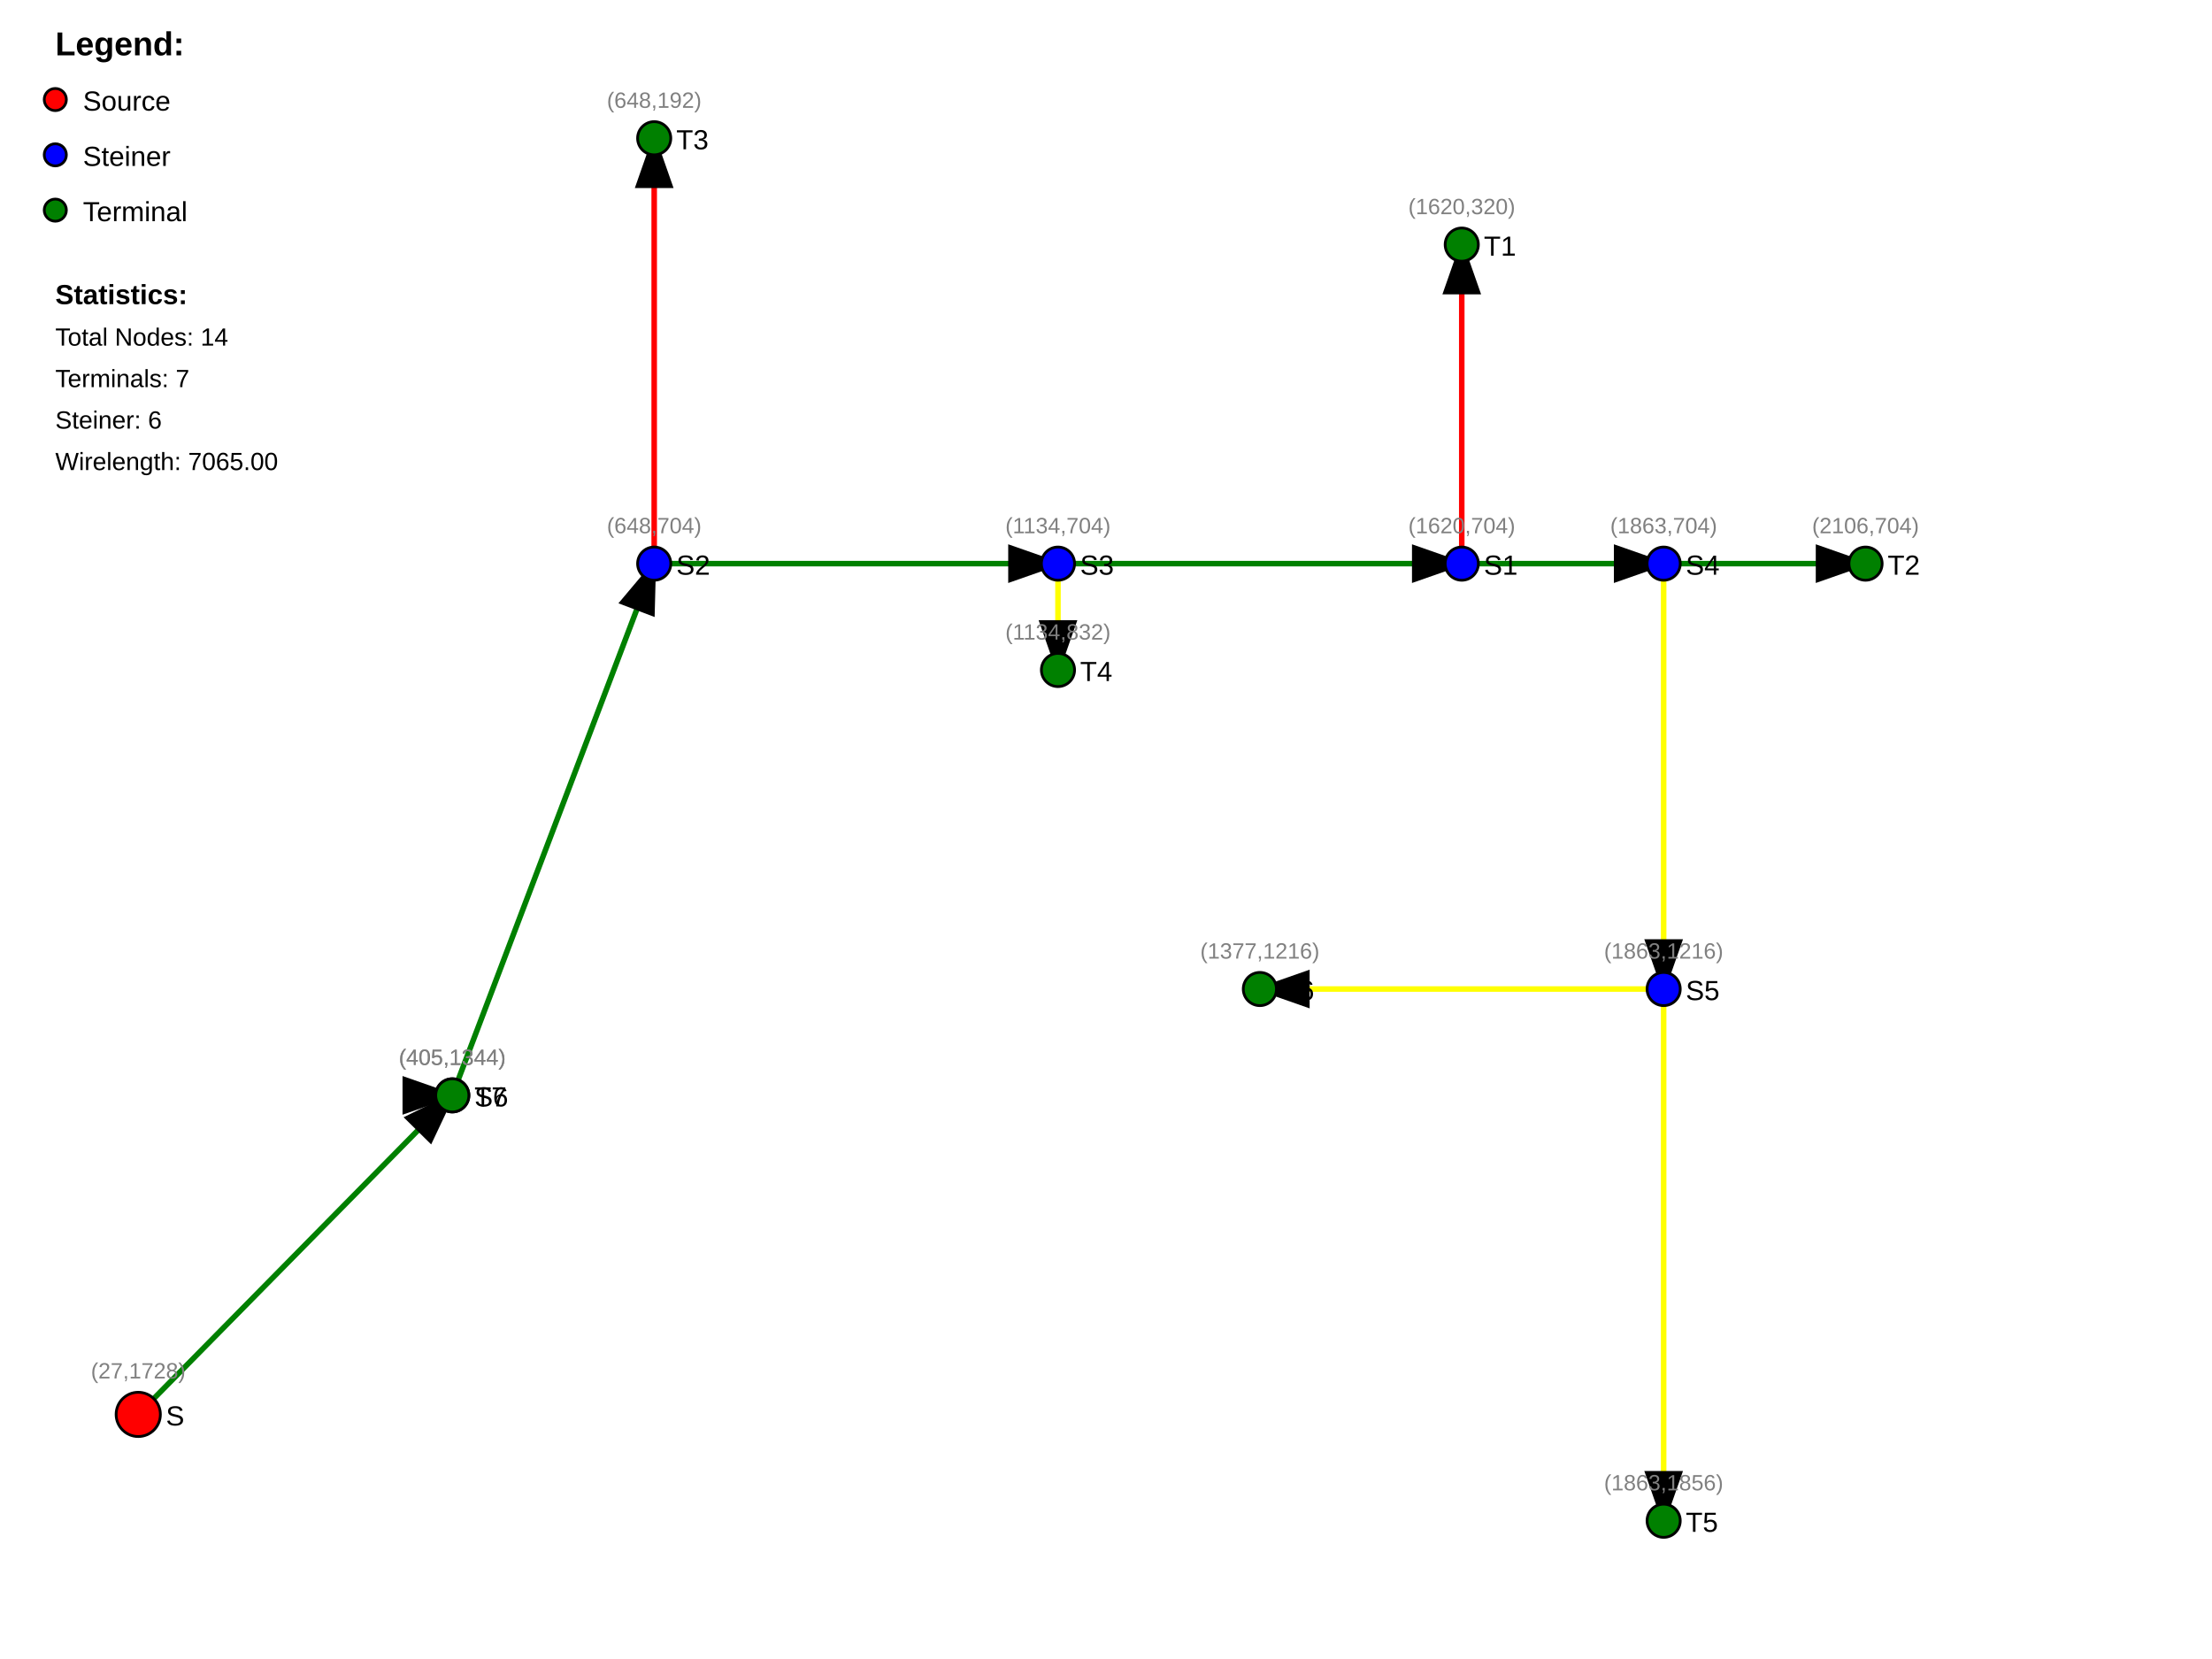
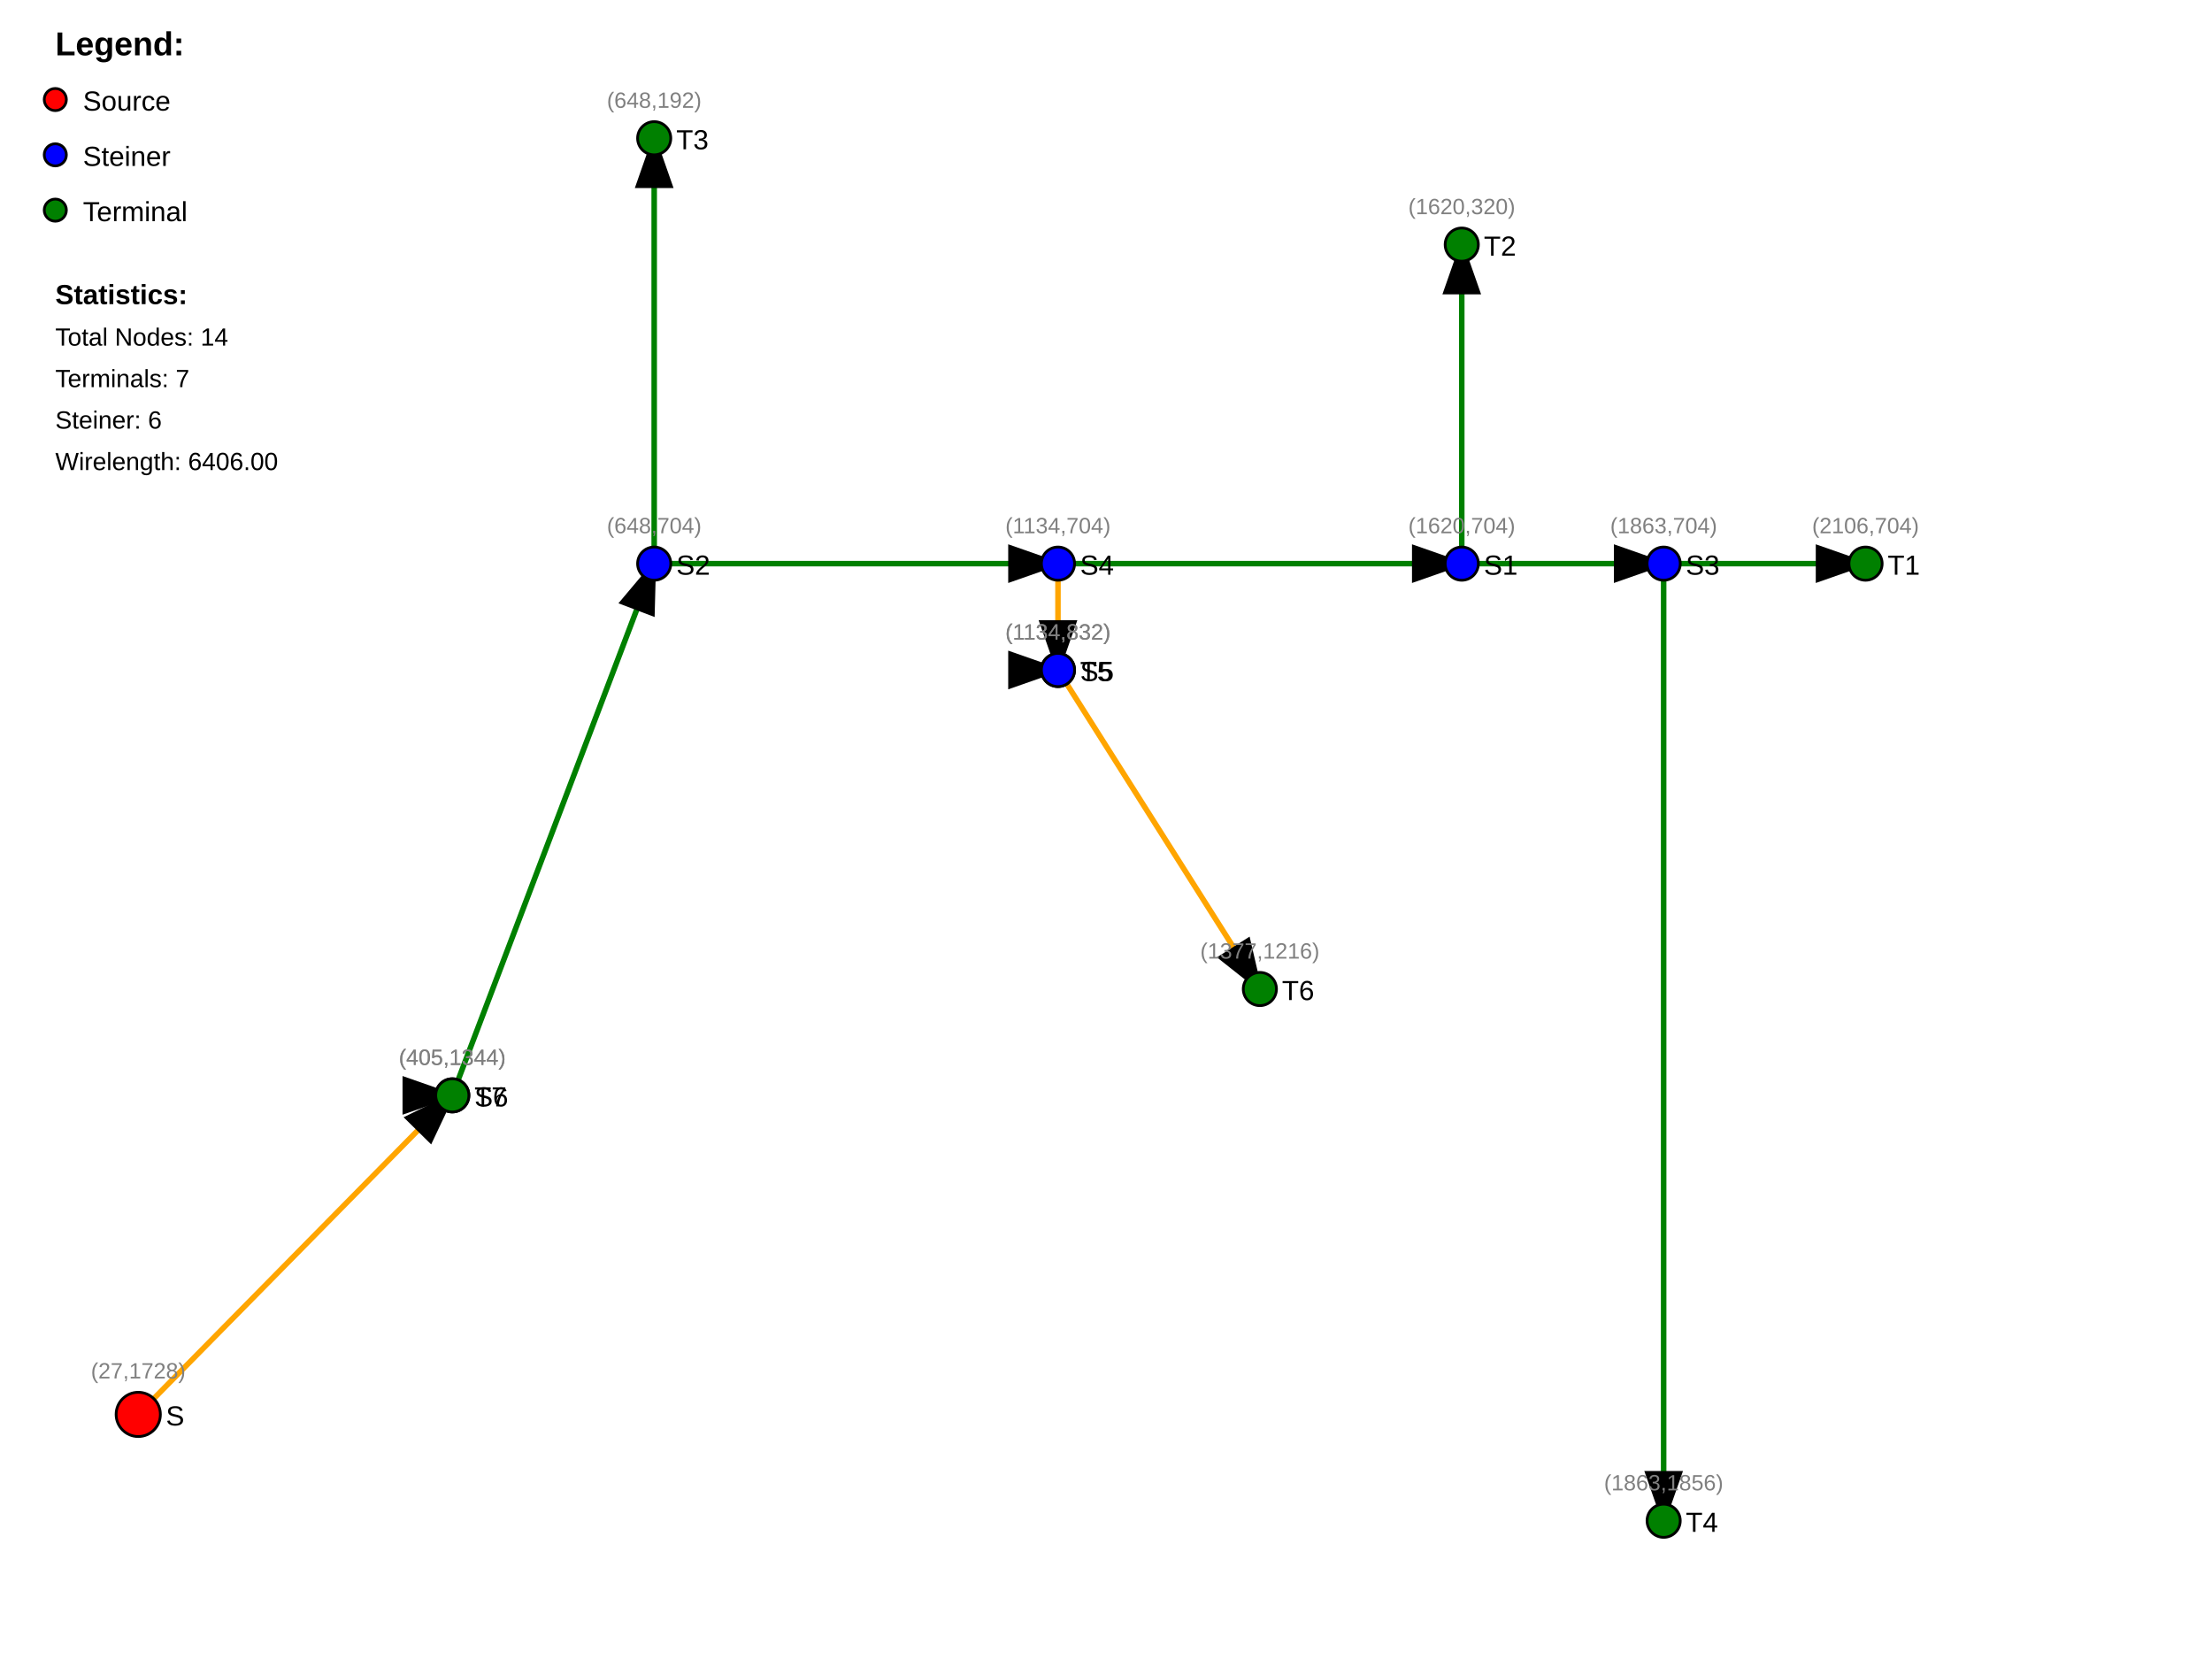
<svg xmlns="http://www.w3.org/2000/svg" width="800" height="600">
  <rect width="100%" height="100%" fill="white" />
  <defs>
    <marker id="arrowhead" markerWidth="10" markerHeight="7" refX="9" refY="3.5" orient="auto">
      <polygon points="0 0, 10 3.5, 0 7" fill="black" />
    </marker>
  </defs>
-   <line x1="50.0" y1="511.538" x2="163.582" y2="396.154" stroke="green" stroke-width="2" marker-end="url(#arrowhead)" />
+   <line x1="50.0" y1="511.538" x2="163.582" y2="396.154" stroke="orange" stroke-width="2" marker-end="url(#arrowhead)" />
  <line x1="163.582" y1="396.154" x2="236.599" y2="203.846" stroke="green" stroke-width="2" marker-end="url(#arrowhead)" />
-   <line x1="163.582" y1="396.154" x2="163.582" y2="396.154" stroke="red" stroke-width="2" marker-end="url(#arrowhead)" />
-   <line x1="236.599" y1="203.846" x2="236.599" y2="50.0" stroke="red" stroke-width="2" marker-end="url(#arrowhead)" />
+   <line x1="163.582" y1="396.154" x2="163.582" y2="396.154" stroke="orange" stroke-width="2" marker-end="url(#arrowhead)" />
+   <line x1="236.599" y1="203.846" x2="236.599" y2="50.0" stroke="green" stroke-width="2" marker-end="url(#arrowhead)" />
  <line x1="236.599" y1="203.846" x2="382.632" y2="203.846" stroke="green" stroke-width="2" marker-end="url(#arrowhead)" />
  <line x1="382.632" y1="203.846" x2="528.666" y2="203.846" stroke="green" stroke-width="2" marker-end="url(#arrowhead)" />
-   <line x1="382.632" y1="203.846" x2="382.632" y2="242.308" stroke="yellow" stroke-width="2" marker-end="url(#arrowhead)" />
-   <line x1="528.666" y1="203.846" x2="528.666" y2="88.462" stroke="red" stroke-width="2" marker-end="url(#arrowhead)" />
+   <line x1="382.632" y1="203.846" x2="382.632" y2="242.308" stroke="orange" stroke-width="2" marker-end="url(#arrowhead)" />
+   <line x1="528.666" y1="203.846" x2="528.666" y2="88.462" stroke="green" stroke-width="2" marker-end="url(#arrowhead)" />
  <line x1="528.666" y1="203.846" x2="601.683" y2="203.846" stroke="green" stroke-width="2" marker-end="url(#arrowhead)" />
  <line x1="601.683" y1="203.846" x2="674.7" y2="203.846" stroke="green" stroke-width="2" marker-end="url(#arrowhead)" />
-   <line x1="601.683" y1="203.846" x2="601.683" y2="357.692" stroke="yellow" stroke-width="2" marker-end="url(#arrowhead)" />
-   <line x1="601.683" y1="357.692" x2="601.683" y2="550.0" stroke="yellow" stroke-width="2" marker-end="url(#arrowhead)" />
-   <line x1="601.683" y1="357.692" x2="455.649" y2="357.692" stroke="yellow" stroke-width="2" marker-end="url(#arrowhead)" />
+   <line x1="601.683" y1="203.846" x2="601.683" y2="550.0" stroke="green" stroke-width="2" marker-end="url(#arrowhead)" />
+   <line x1="382.632" y1="242.308" x2="382.632" y2="242.308" stroke="red" stroke-width="2" marker-end="url(#arrowhead)" />
+   <line x1="382.632" y1="242.308" x2="455.649" y2="357.692" stroke="orange" stroke-width="2" marker-end="url(#arrowhead)" />
  <circle cx="50.0" cy="511.538" r="8" fill="red" stroke="black" stroke-width="1" />
  <text x="60.0" y="515.538" font-family="Arial" font-size="10" fill="black">S</text>
  <text x="50.0" y="498.538" font-family="Arial" font-size="8" fill="gray" text-anchor="middle">(27,1728)</text>
-   <circle cx="528.666" cy="88.462" r="6" fill="green" stroke="black" stroke-width="1" />
-   <text x="536.666" y="92.462" font-family="Arial" font-size="10" fill="black">T1</text>
-   <text x="528.666" y="77.462" font-family="Arial" font-size="8" fill="gray" text-anchor="middle">(1620,320)</text>
+   <circle cx="674.7" cy="203.846" r="6" fill="green" stroke="black" stroke-width="1" />
+   <text x="682.7" y="207.846" font-family="Arial" font-size="10" fill="black">T1</text>
+   <text x="674.7" y="192.846" font-family="Arial" font-size="8" fill="gray" text-anchor="middle">(2106,704)</text>
  <circle cx="528.666" cy="203.846" r="6" fill="blue" stroke="black" stroke-width="1" />
  <text x="536.666" y="207.846" font-family="Arial" font-size="10" fill="black">S1</text>
  <text x="528.666" y="192.846" font-family="Arial" font-size="8" fill="gray" text-anchor="middle">(1620,704)</text>
-   <circle cx="674.7" cy="203.846" r="6" fill="green" stroke="black" stroke-width="1" />
-   <text x="682.7" y="207.846" font-family="Arial" font-size="10" fill="black">T2</text>
-   <text x="674.7" y="192.846" font-family="Arial" font-size="8" fill="gray" text-anchor="middle">(2106,704)</text>
+   <circle cx="528.666" cy="88.462" r="6" fill="green" stroke="black" stroke-width="1" />
+   <text x="536.666" y="92.462" font-family="Arial" font-size="10" fill="black">T2</text>
+   <text x="528.666" y="77.462" font-family="Arial" font-size="8" fill="gray" text-anchor="middle">(1620,320)</text>
  <circle cx="236.599" cy="203.846" r="6" fill="blue" stroke="black" stroke-width="1" />
  <text x="244.599" y="207.846" font-family="Arial" font-size="10" fill="black">S2</text>
  <text x="236.599" y="192.846" font-family="Arial" font-size="8" fill="gray" text-anchor="middle">(648,704)</text>
  <circle cx="236.599" cy="50.0" r="6" fill="green" stroke="black" stroke-width="1" />
  <text x="244.599" y="54.0" font-family="Arial" font-size="10" fill="black">T3</text>
  <text x="236.599" y="39.0" font-family="Arial" font-size="8" fill="gray" text-anchor="middle">(648,192)</text>
+   <circle cx="601.683" cy="203.846" r="6" fill="blue" stroke="black" stroke-width="1" />
+   <text x="609.683" y="207.846" font-family="Arial" font-size="10" fill="black">S3</text>
+   <text x="601.683" y="192.846" font-family="Arial" font-size="8" fill="gray" text-anchor="middle">(1863,704)</text>
+   <circle cx="601.683" cy="550.0" r="6" fill="green" stroke="black" stroke-width="1" />
+   <text x="609.683" y="554.0" font-family="Arial" font-size="10" fill="black">T4</text>
+   <text x="601.683" y="539.0" font-family="Arial" font-size="8" fill="gray" text-anchor="middle">(1863,1856)</text>
  <circle cx="382.632" cy="203.846" r="6" fill="blue" stroke="black" stroke-width="1" />
-   <text x="390.632" y="207.846" font-family="Arial" font-size="10" fill="black">S3</text>
+   <text x="390.632" y="207.846" font-family="Arial" font-size="10" fill="black">S4</text>
  <text x="382.632" y="192.846" font-family="Arial" font-size="8" fill="gray" text-anchor="middle">(1134,704)</text>
  <circle cx="382.632" cy="242.308" r="6" fill="green" stroke="black" stroke-width="1" />
-   <text x="390.632" y="246.308" font-family="Arial" font-size="10" fill="black">T4</text>
+   <text x="390.632" y="246.308" font-family="Arial" font-size="10" fill="black">T5</text>
  <text x="382.632" y="231.308" font-family="Arial" font-size="8" fill="gray" text-anchor="middle">(1134,832)</text>
-   <circle cx="601.683" cy="203.846" r="6" fill="blue" stroke="black" stroke-width="1" />
-   <text x="609.683" y="207.846" font-family="Arial" font-size="10" fill="black">S4</text>
-   <text x="601.683" y="192.846" font-family="Arial" font-size="8" fill="gray" text-anchor="middle">(1863,704)</text>
-   <circle cx="601.683" cy="550.0" r="6" fill="green" stroke="black" stroke-width="1" />
-   <text x="609.683" y="554.0" font-family="Arial" font-size="10" fill="black">T5</text>
-   <text x="601.683" y="539.0" font-family="Arial" font-size="8" fill="gray" text-anchor="middle">(1863,1856)</text>
-   <circle cx="601.683" cy="357.692" r="6" fill="blue" stroke="black" stroke-width="1" />
-   <text x="609.683" y="361.692" font-family="Arial" font-size="10" fill="black">S5</text>
-   <text x="601.683" y="346.692" font-family="Arial" font-size="8" fill="gray" text-anchor="middle">(1863,1216)</text>
+   <circle cx="382.632" cy="242.308" r="6" fill="blue" stroke="black" stroke-width="1" />
+   <text x="390.632" y="246.308" font-family="Arial" font-size="10" fill="black">S5</text>
+   <text x="382.632" y="231.308" font-family="Arial" font-size="8" fill="gray" text-anchor="middle">(1134,832)</text>
  <circle cx="455.649" cy="357.692" r="6" fill="green" stroke="black" stroke-width="1" />
  <text x="463.649" y="361.692" font-family="Arial" font-size="10" fill="black">T6</text>
  <text x="455.649" y="346.692" font-family="Arial" font-size="8" fill="gray" text-anchor="middle">(1377,1216)</text>
  <circle cx="163.582" cy="396.154" r="6" fill="blue" stroke="black" stroke-width="1" />
  <text x="171.582" y="400.154" font-family="Arial" font-size="10" fill="black">S6</text>
  <text x="163.582" y="385.154" font-family="Arial" font-size="8" fill="gray" text-anchor="middle">(405,1344)</text>
  <circle cx="163.582" cy="396.154" r="6" fill="green" stroke="black" stroke-width="1" />
  <text x="171.582" y="400.154" font-family="Arial" font-size="10" fill="black">T7</text>
  <text x="163.582" y="385.154" font-family="Arial" font-size="8" fill="gray" text-anchor="middle">(405,1344)</text>
  <text x="20" y="20" font-family="Arial" font-size="12" font-weight="bold">Legend:</text>
  <circle cx="20" cy="36" r="4" fill="red" stroke="black" />
  <text x="30" y="40" font-family="Arial" font-size="10">Source</text>
  <circle cx="20" cy="56" r="4" fill="blue" stroke="black" />
  <text x="30" y="60" font-family="Arial" font-size="10">Steiner</text>
  <circle cx="20" cy="76" r="4" fill="green" stroke="black" />
  <text x="30" y="80" font-family="Arial" font-size="10">Terminal</text>
  <text x="20" y="110" font-family="Arial" font-size="10" font-weight="bold">Statistics:</text>
  <text x="20" y="125" font-family="Arial" font-size="9">Total Nodes: 14</text>
  <text x="20" y="140" font-family="Arial" font-size="9">Terminals: 7</text>
  <text x="20" y="155" font-family="Arial" font-size="9">Steiner: 6</text>
-   <text x="20" y="170" font-family="Arial" font-size="9">Wirelength: 7065.00</text>
+   <text x="20" y="170" font-family="Arial" font-size="9">Wirelength: 6406.00</text>
</svg>
